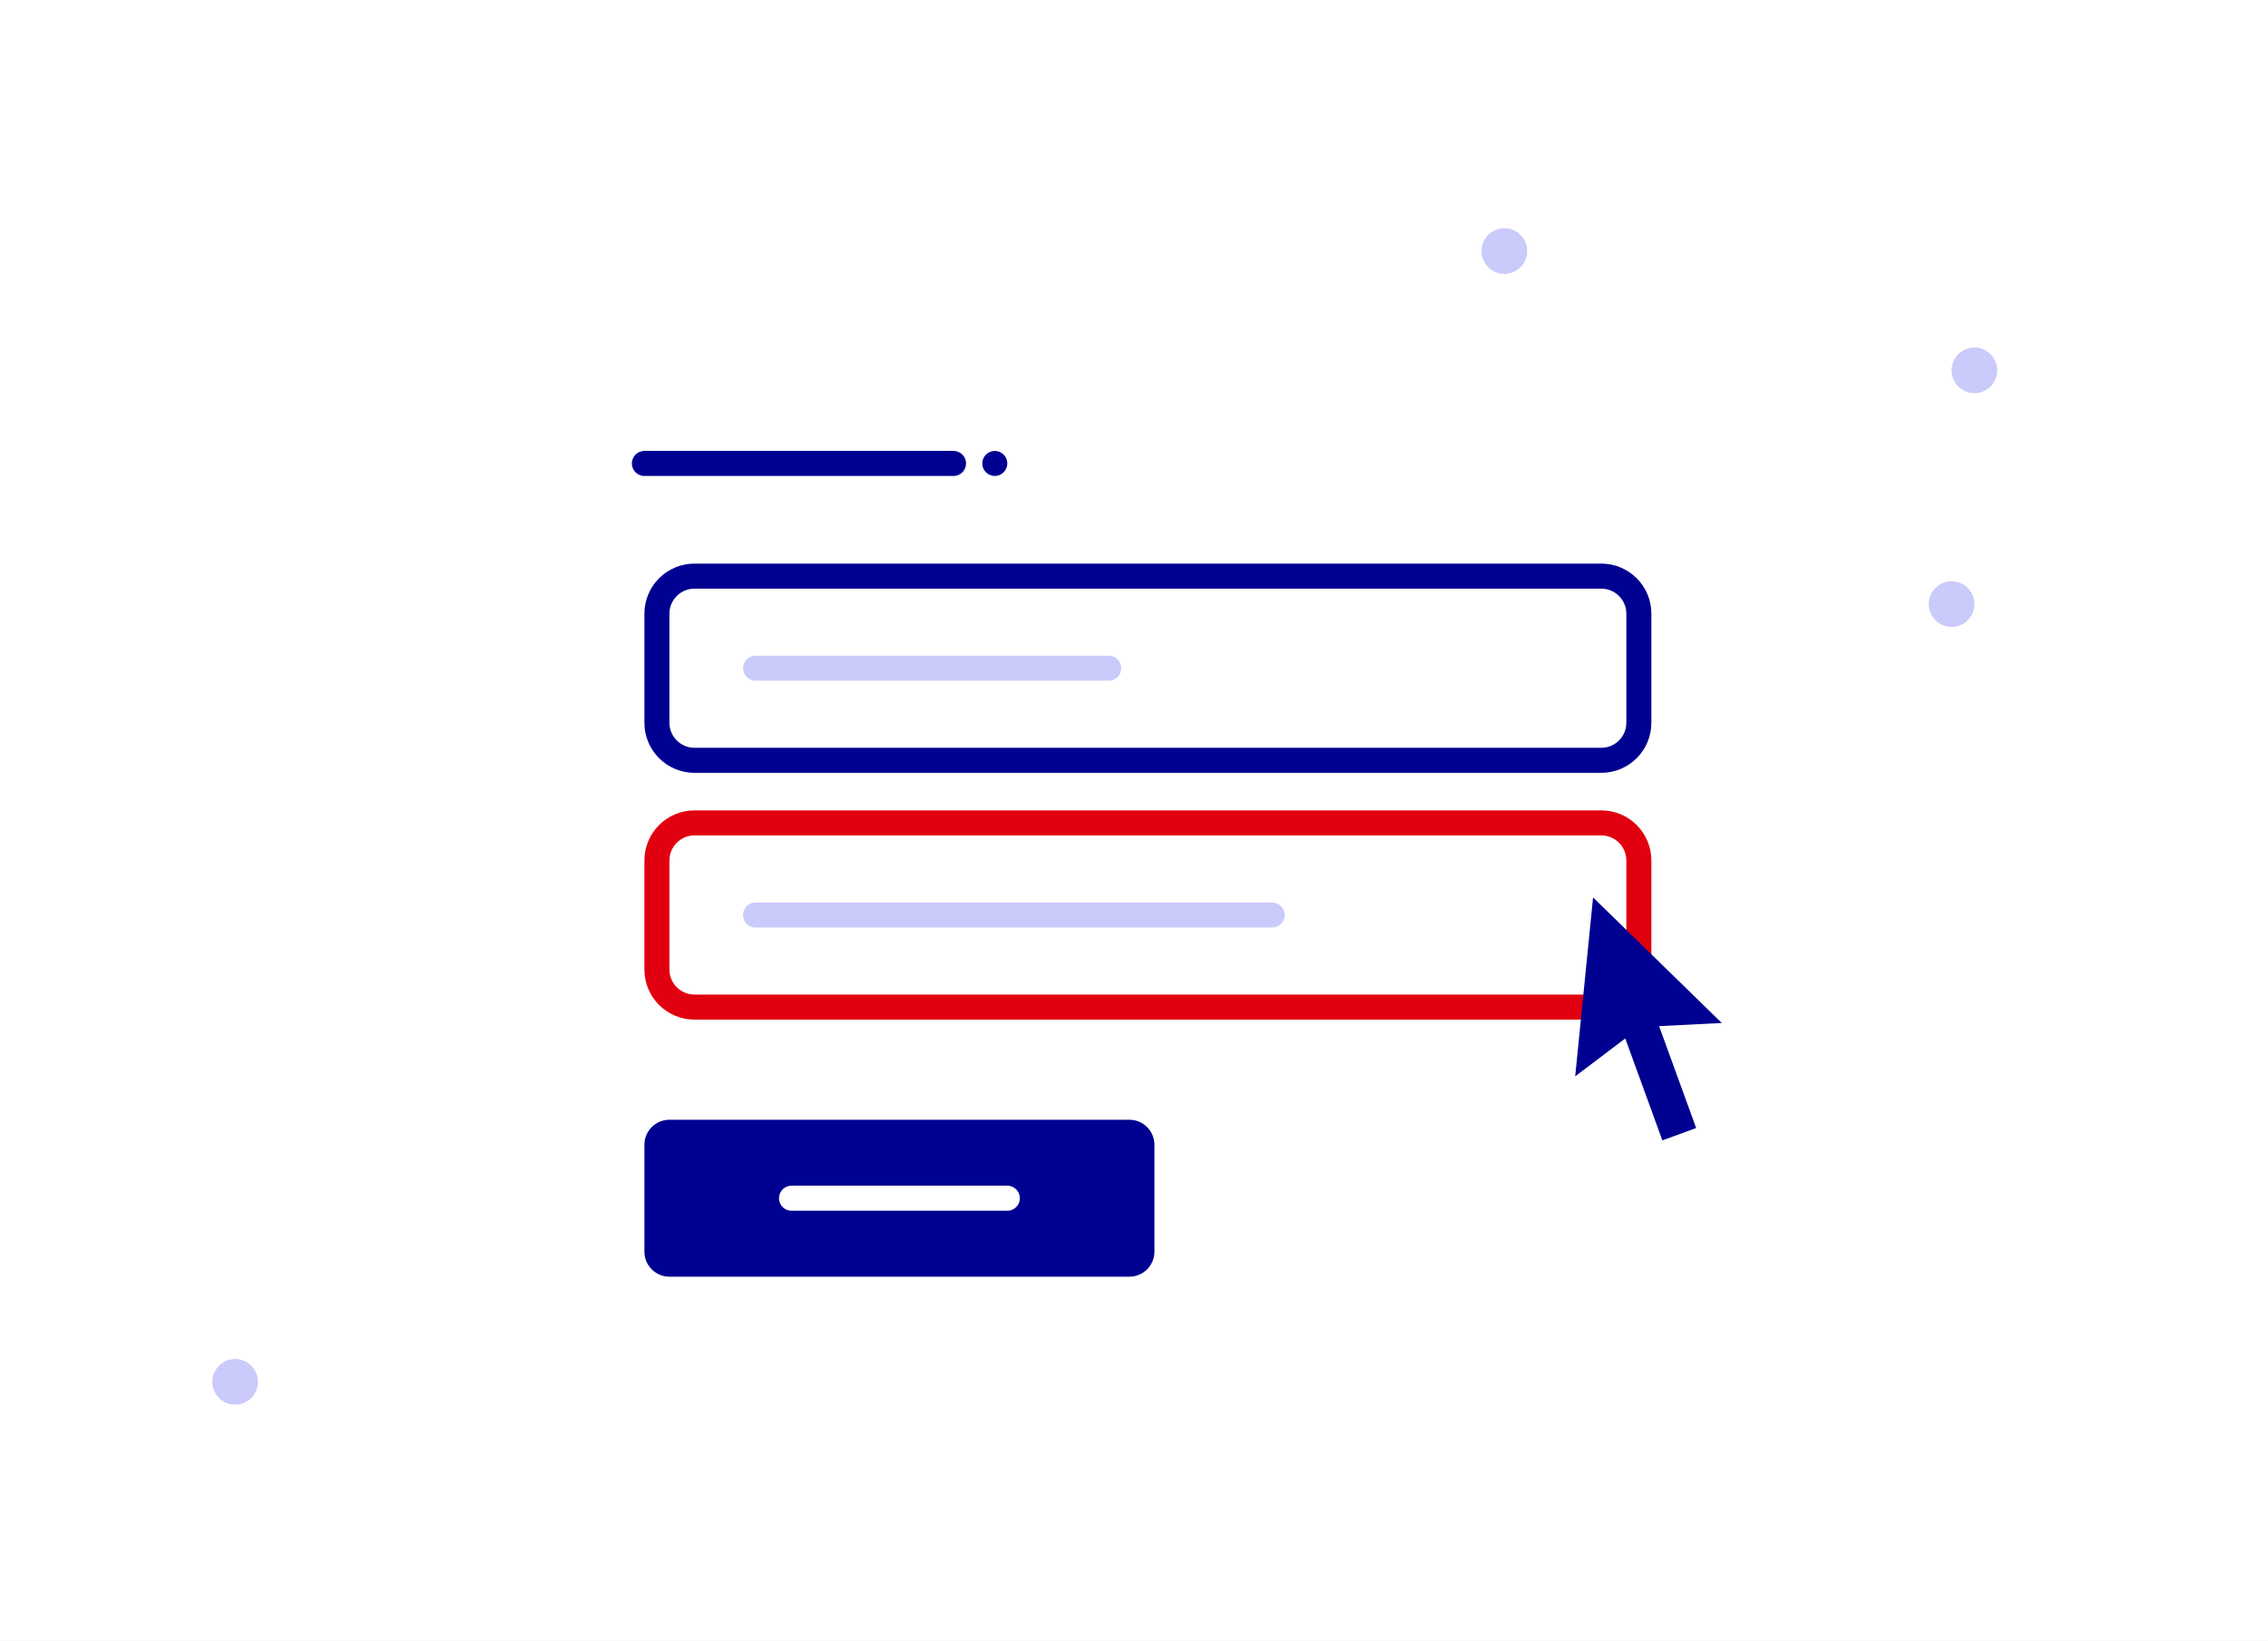
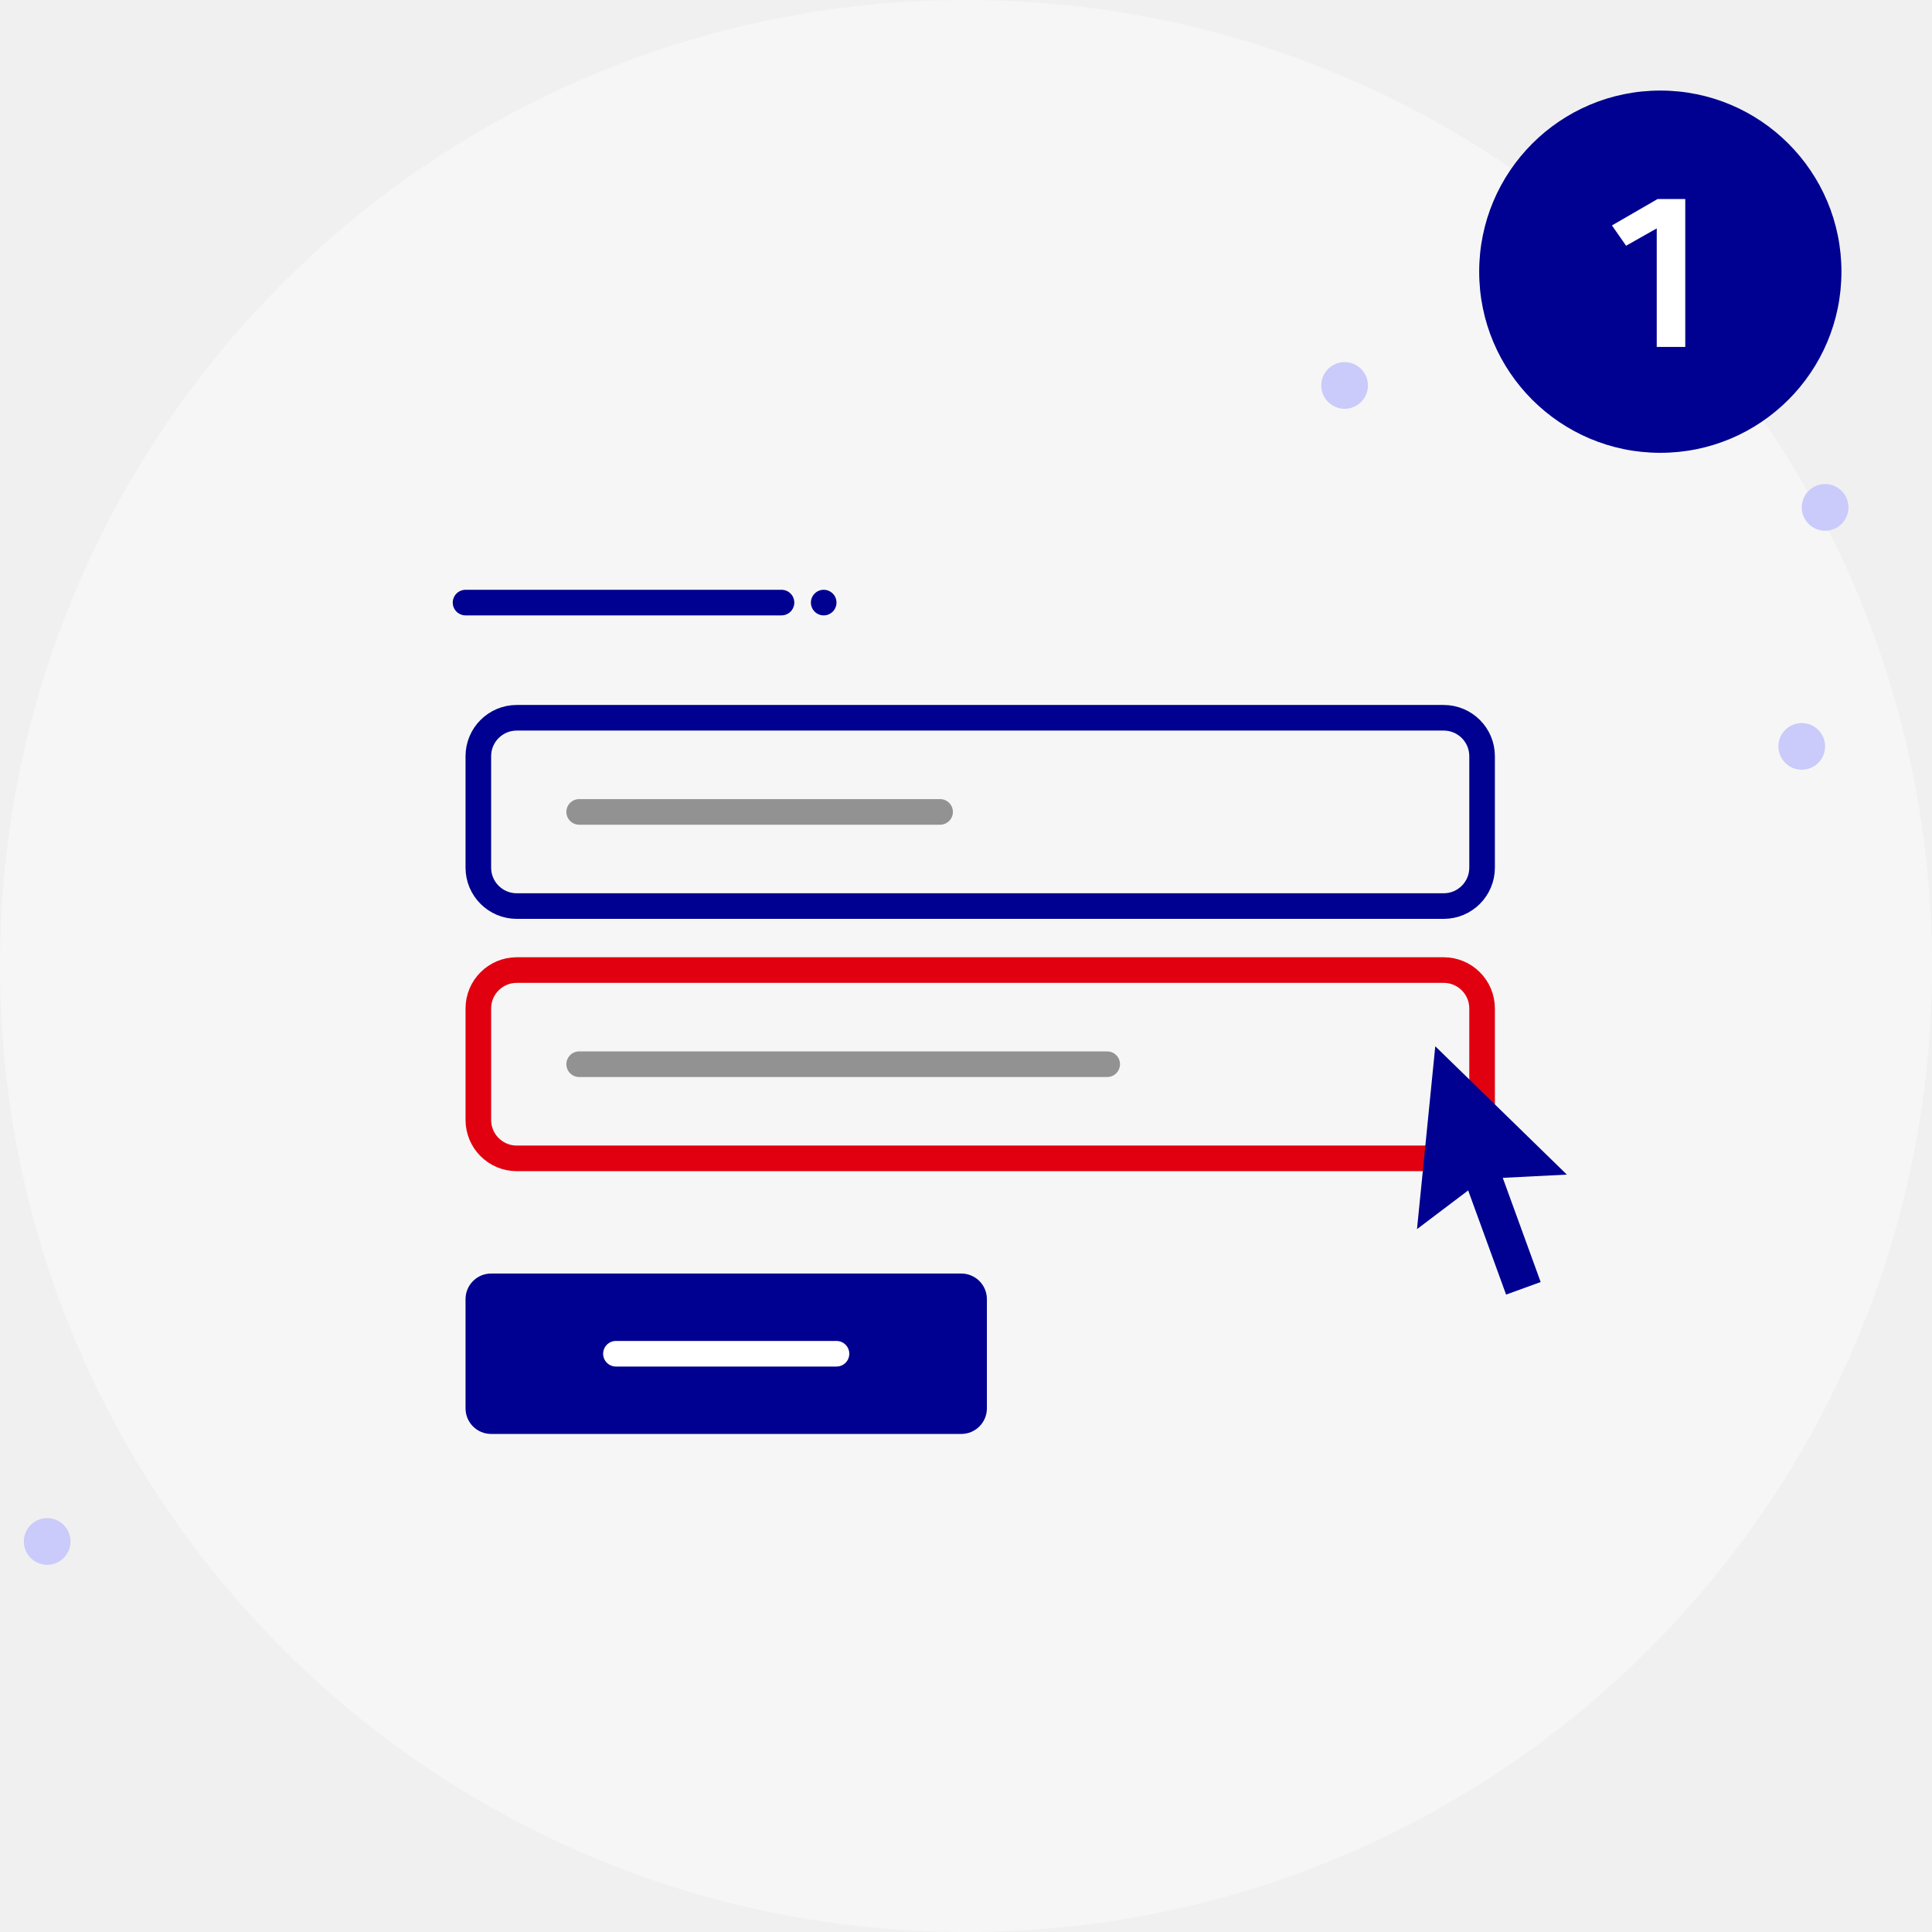
- <svg xmlns="http://www.w3.org/2000/svg" width="282" height="204" viewBox="0 0 282 204" fill="none">
-   <rect width="282" height="204" fill="white" />
-   <path d="M80.124 57.629H118.558" stroke="#000091" stroke-width="3.113" stroke-linecap="round" />
-   <rect x="81.681" y="71.64" width="122.092" height="22.903" rx="4.67" stroke="#000091" stroke-width="3.113" />
-   <path d="M93.946 83.091H137.849" stroke="#CACAFB" stroke-width="3.113" stroke-linecap="round" />
-   <rect x="81.681" y="102.327" width="122.092" height="22.903" rx="4.67" stroke="#E1000F" stroke-width="3.113" />
-   <path d="M93.946 113.779H158.175" stroke="#CACAFB" stroke-width="3.113" stroke-linecap="round" />
-   <rect x="80.124" y="139.24" width="63.416" height="19.513" rx="3.113" fill="#000091" />
-   <path d="M98.418 148.997H125.248" stroke="white" stroke-width="3.113" stroke-linecap="round" />
-   <path fill-rule="evenodd" clip-rule="evenodd" d="M206.29 127.599L210.9 140.271L206.695 141.802L202.083 129.13L195.858 133.838L198.081 111.596L214.083 127.205L206.29 127.599Z" fill="#000091" />
-   <path fill-rule="evenodd" clip-rule="evenodd" d="M245.496 48.888C243.93 48.888 242.657 47.614 242.657 46.049C242.657 44.483 243.93 43.21 245.496 43.21C247.061 43.21 248.335 44.483 248.335 46.049C248.335 47.614 247.061 48.888 245.496 48.888Z" fill="#CACAFB" />
-   <path fill-rule="evenodd" clip-rule="evenodd" d="M123.691 59.186C122.832 59.186 122.134 58.487 122.134 57.629C122.134 56.77 122.832 56.072 123.691 56.072C124.549 56.072 125.247 56.77 125.247 57.629C125.247 58.487 124.549 59.186 123.691 59.186Z" fill="#000091" />
-   <path fill-rule="evenodd" clip-rule="evenodd" d="M242.657 77.959C241.091 77.959 239.818 76.686 239.818 75.12C239.818 73.555 241.091 72.281 242.657 72.281C244.222 72.281 245.496 73.555 245.496 75.12C245.496 76.686 244.222 77.959 242.657 77.959Z" fill="#CACAFB" />
-   <path fill-rule="evenodd" clip-rule="evenodd" d="M187.051 34.056C185.486 34.056 184.212 32.782 184.212 31.217C184.212 29.651 185.486 28.378 187.051 28.378C188.617 28.378 189.89 29.651 189.89 31.217C189.89 32.782 188.617 34.056 187.051 34.056Z" fill="#CACAFB" />
-   <path fill-rule="evenodd" clip-rule="evenodd" d="M29.238 174.669C27.673 174.669 26.399 173.396 26.399 171.83C26.399 170.265 27.673 168.991 29.238 168.991C30.804 168.991 32.077 170.265 32.077 171.83C32.077 173.396 30.804 174.669 29.238 174.669Z" fill="#CACAFB" />
+ <svg xmlns="http://www.w3.org/2000/svg" width="128" height="128" viewBox="0 0 128 128" fill="none">
+   <rect width="128" height="128" rx="64" fill="#F6F6F6" />
+   <path d="M30.843 39.923H51.777" stroke="#000091" stroke-width="1.696" stroke-linecap="round" />
+   <rect x="31.691" y="47.554" width="66.501" height="12.475" rx="2.544" stroke="#000091" stroke-width="1.696" />
+   <path d="M38.371 53.791H62.284" stroke="#929292" stroke-width="1.696" stroke-linecap="round" />
+   <rect x="31.691" y="64.269" width="66.501" height="12.475" rx="2.544" stroke="#E1000F" stroke-width="1.696" />
+   <path d="M38.371 70.507H73.355" stroke="#929292" stroke-width="1.696" stroke-linecap="round" />
+   <rect x="30.843" y="84.375" width="34.541" height="10.628" rx="1.696" fill="#000091" />
+   <path d="M40.807 89.689H55.42" stroke="white" stroke-width="1.696" stroke-linecap="round" />
+   <path fill-rule="evenodd" clip-rule="evenodd" d="M99.562 78.035L102.073 84.937L99.783 85.77L97.27 78.868L93.88 81.433L95.091 69.318L103.807 77.82L99.562 78.035Z" fill="#000091" />
+   <path fill-rule="evenodd" clip-rule="evenodd" d="M120.917 35.162C120.064 35.162 119.371 34.468 119.371 33.615C119.371 32.763 120.064 32.069 120.917 32.069C121.77 32.069 122.463 32.763 122.463 33.615C122.463 34.468 121.77 35.162 120.917 35.162Z" fill="#CACAFB" />
+   <path fill-rule="evenodd" clip-rule="evenodd" d="M54.572 40.771C54.105 40.771 53.724 40.39 53.724 39.923C53.724 39.455 54.105 39.075 54.572 39.075C55.04 39.075 55.42 39.455 55.42 39.923C55.42 40.39 55.04 40.771 54.572 40.771Z" fill="#000091" />
+   <path fill-rule="evenodd" clip-rule="evenodd" d="M119.371 50.996C118.518 50.996 117.824 50.303 117.824 49.45C117.824 48.597 118.518 47.904 119.371 47.904C120.223 47.904 120.917 48.597 120.917 49.45C120.917 50.303 120.223 50.996 119.371 50.996Z" fill="#CACAFB" />
+   <path fill-rule="evenodd" clip-rule="evenodd" d="M89.083 27.083C88.231 27.083 87.537 26.389 87.537 25.537C87.537 24.684 88.231 23.99 89.083 23.99C89.936 23.99 90.63 24.684 90.63 25.537C90.63 26.389 89.936 27.083 89.083 27.083Z" fill="#CACAFB" />
+   <path fill-rule="evenodd" clip-rule="evenodd" d="M3.126 103.672C2.273 103.672 1.58 102.979 1.58 102.126C1.58 101.273 2.273 100.58 3.126 100.58C3.979 100.58 4.672 101.273 4.672 102.126C4.672 102.979 3.979 103.672 3.126 103.672Z" fill="#CACAFB" />
+   <rect x="98" y="6" width="24" height="24" rx="12" fill="#000091" />
+   <path d="M109.763 22.986V15.132L107.733 16.28L106.795 14.936L109.819 13.186H111.653V22.986H109.763Z" fill="white" />
</svg>
